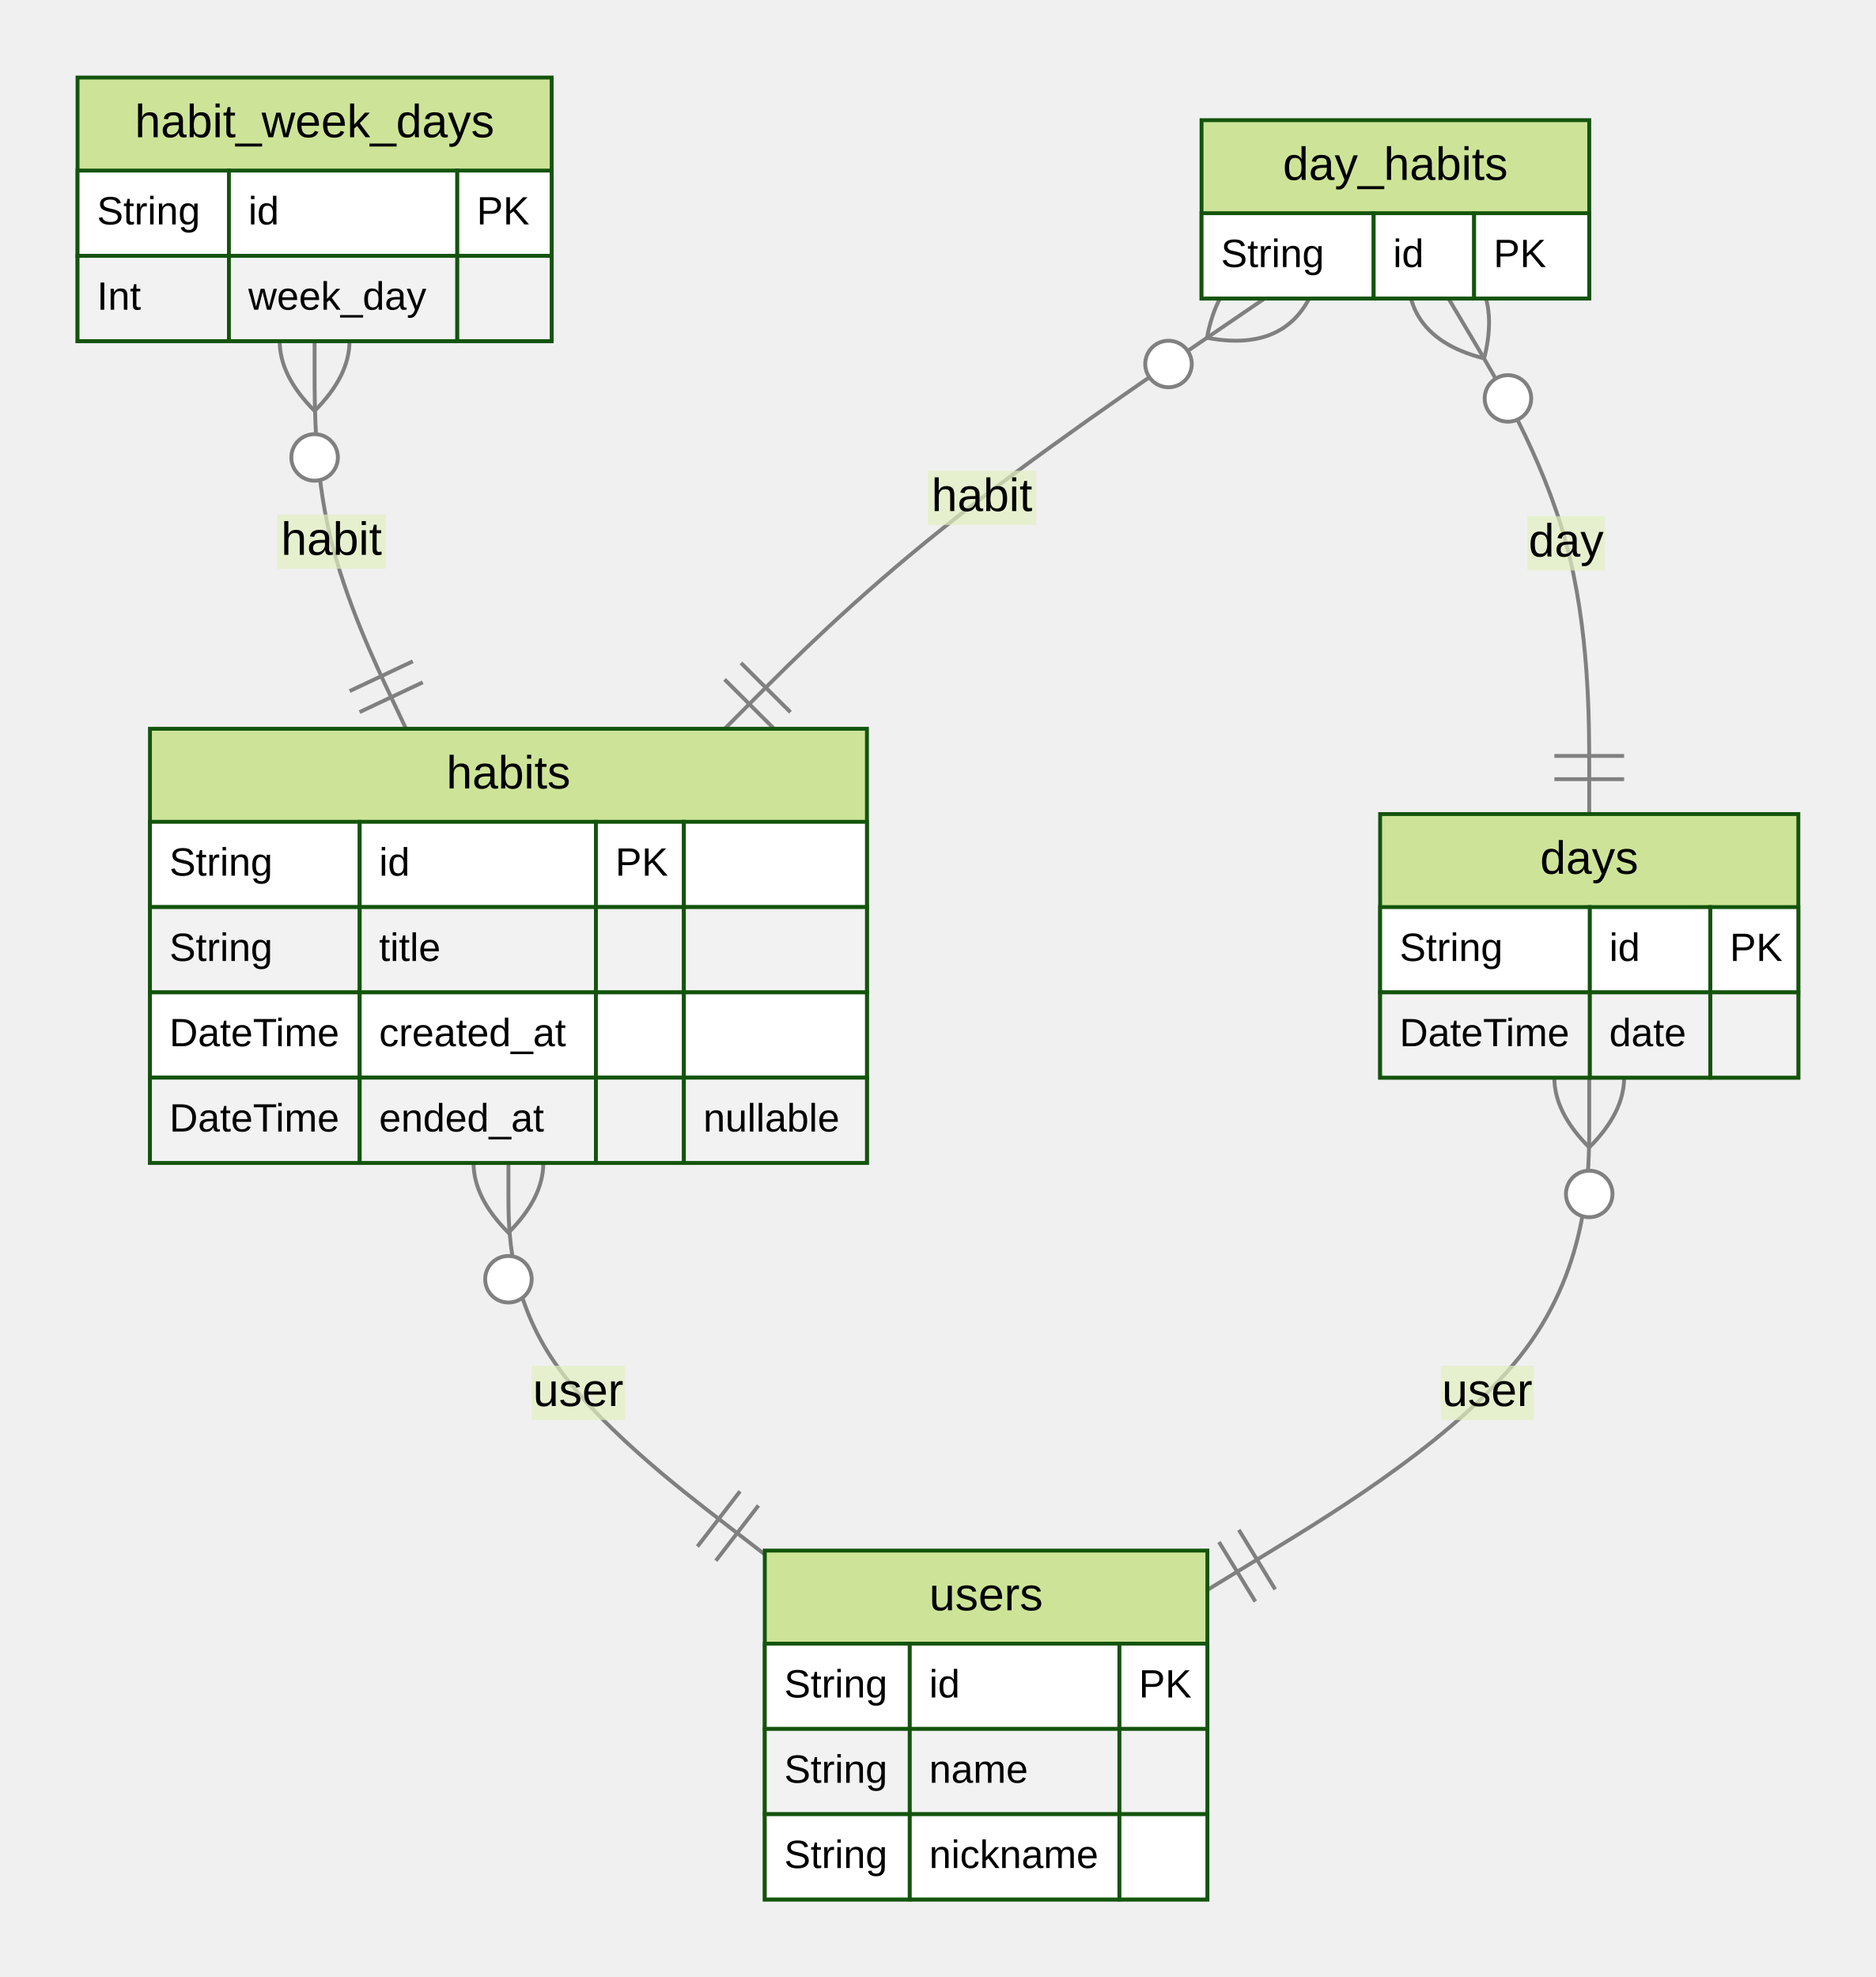
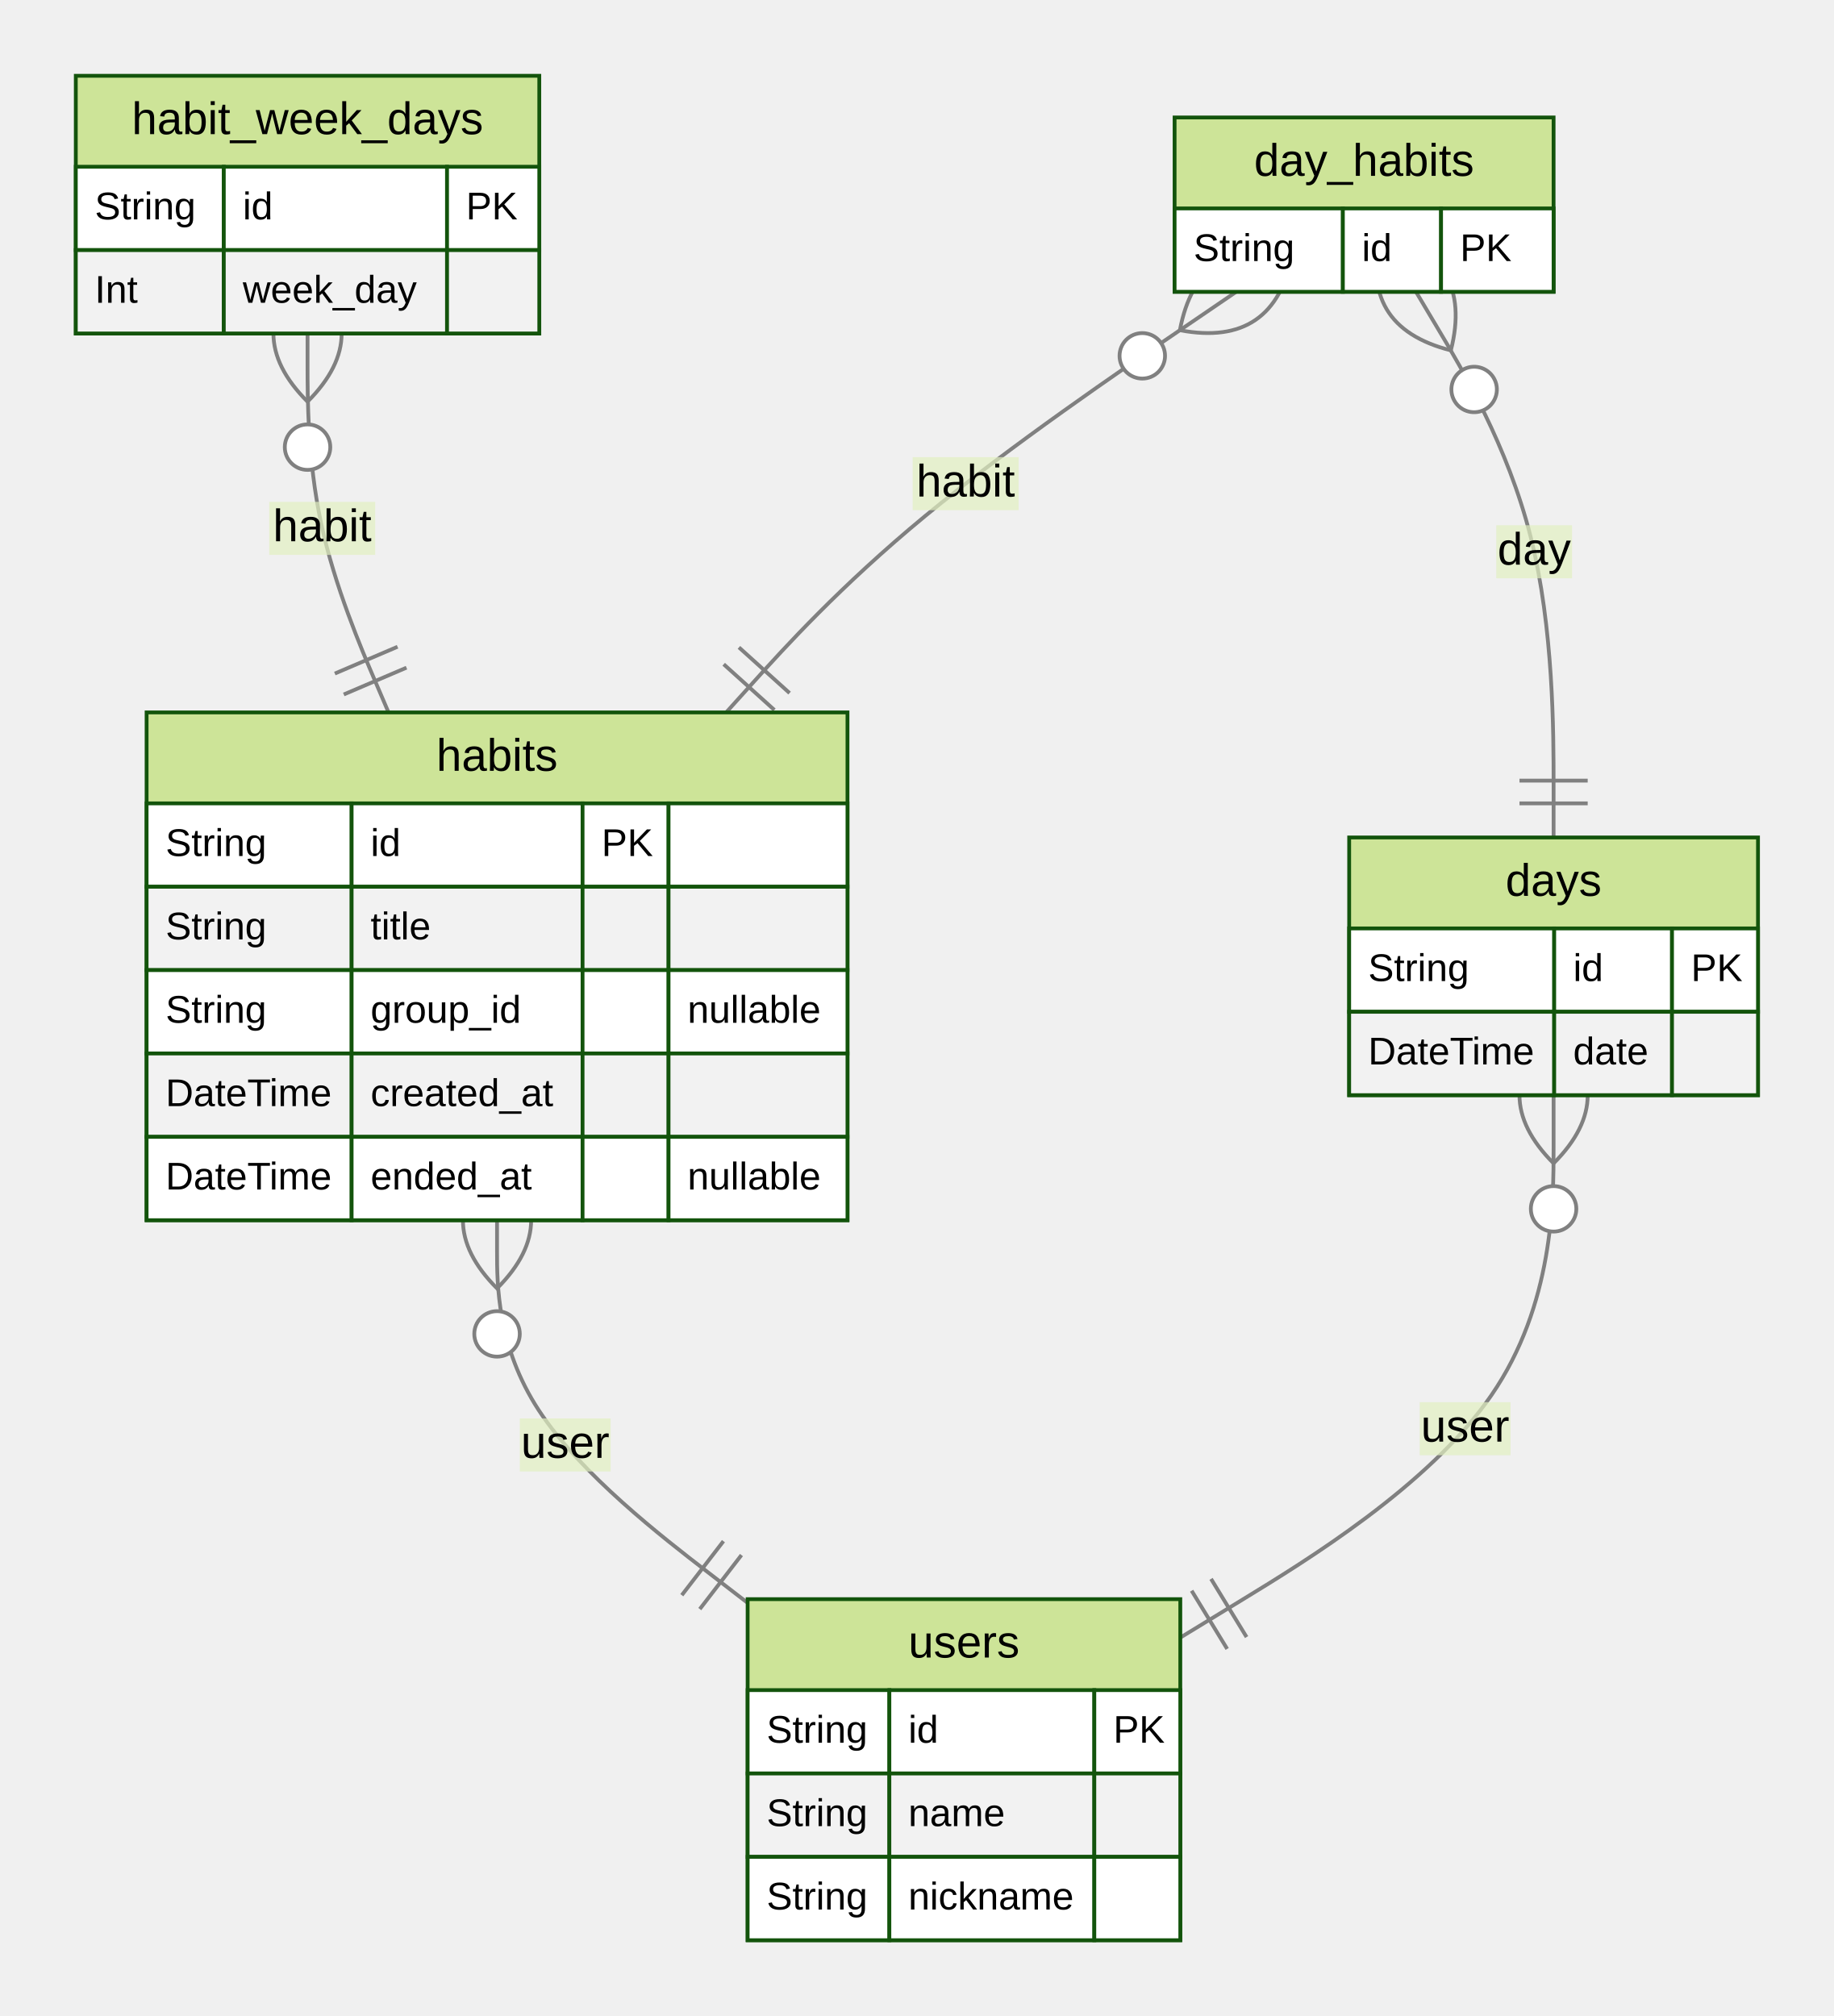
- <svg xmlns="http://www.w3.org/2000/svg" aria-roledescription="er" viewBox="0 0 483.854 510" style="max-width: 483.854px; background-color: white;" width="100%" id="mermaid-0">
+ <svg xmlns="http://www.w3.org/2000/svg" aria-roledescription="er" viewBox="0 0 483.854 532" style="max-width: 483.854px; background-color: white;" width="100%" id="mermaid-0">
  <style>#mermaid-0{font-family:"trebuchet ms",verdana,arial,sans-serif;font-size:16px;fill:#000000;}#mermaid-0 .error-icon{fill:#552222;}#mermaid-0 .error-text{fill:#552222;stroke:#552222;}#mermaid-0 .edge-thickness-normal{stroke-width:2px;}#mermaid-0 .edge-thickness-thick{stroke-width:3.5px;}#mermaid-0 .edge-pattern-solid{stroke-dasharray:0;}#mermaid-0 .edge-pattern-dashed{stroke-dasharray:3;}#mermaid-0 .edge-pattern-dotted{stroke-dasharray:2;}#mermaid-0 .marker{fill:#000000;stroke:#000000;}#mermaid-0 .marker.cross{stroke:#000000;}#mermaid-0 svg{font-family:"trebuchet ms",verdana,arial,sans-serif;font-size:16px;}#mermaid-0 .entityBox{fill:#cde498;stroke:#13540c;}#mermaid-0 .attributeBoxOdd{fill:#ffffff;stroke:#13540c;}#mermaid-0 .attributeBoxEven{fill:#f2f2f2;stroke:#13540c;}#mermaid-0 .relationshipLabelBox{fill:hsl(78.158, 58.462%, 84.51%);opacity:0.7;background-color:hsl(78.158, 58.462%, 84.51%);}#mermaid-0 .relationshipLabelBox rect{opacity:0.5;}#mermaid-0 .relationshipLine{stroke:#000000;}#mermaid-0 .entityTitleText{text-anchor:middle;font-size:18px;fill:#000000;}#mermaid-0 :root{--mermaid-font-family:"trebuchet ms",verdana,arial,sans-serif;}</style>
  <g />
  <defs>
    <marker orient="auto" markerHeight="18" markerWidth="18" refY="9" refX="0" id="ONLY_ONE_START">
      <path d="M9,0 L9,18 M15,0 L15,18" fill="none" stroke="gray" />
    </marker>
  </defs>
  <defs>
    <marker orient="auto" markerHeight="18" markerWidth="18" refY="9" refX="18" id="ONLY_ONE_END">
      <path d="M3,0 L3,18 M9,0 L9,18" fill="none" stroke="gray" />
    </marker>
  </defs>
  <defs>
    <marker orient="auto" markerHeight="18" markerWidth="30" refY="9" refX="0" id="ZERO_OR_ONE_START">
      <circle r="6" cy="9" cx="21" fill="white" stroke="gray" />
      <path d="M9,0 L9,18" fill="none" stroke="gray" />
    </marker>
  </defs>
  <defs>
    <marker orient="auto" markerHeight="18" markerWidth="30" refY="9" refX="30" id="ZERO_OR_ONE_END">
      <circle r="6" cy="9" cx="9" fill="white" stroke="gray" />
      <path d="M21,0 L21,18" fill="none" stroke="gray" />
    </marker>
  </defs>
  <defs>
    <marker orient="auto" markerHeight="36" markerWidth="45" refY="18" refX="18" id="ONE_OR_MORE_START">
      <path d="M0,18 Q 18,0 36,18 Q 18,36 0,18 M42,9 L42,27" fill="none" stroke="gray" />
    </marker>
  </defs>
  <defs>
    <marker orient="auto" markerHeight="36" markerWidth="45" refY="18" refX="27" id="ONE_OR_MORE_END">
      <path d="M3,9 L3,27 M9,18 Q27,0 45,18 Q27,36 9,18" fill="none" stroke="gray" />
    </marker>
  </defs>
  <defs>
    <marker orient="auto" markerHeight="36" markerWidth="57" refY="18" refX="18" id="ZERO_OR_MORE_START">
      <circle r="6" cy="18" cx="48" fill="white" stroke="gray" />
      <path d="M0,18 Q18,0 36,18 Q18,36 0,18" fill="none" stroke="gray" />
    </marker>
  </defs>
  <defs>
    <marker orient="auto" markerHeight="36" markerWidth="57" refY="18" refX="39" id="ZERO_OR_MORE_END">
      <circle r="6" cy="18" cx="9" fill="white" stroke="gray" />
      <path d="M21,18 Q39,0 57,18 Q39,36 21,18" fill="none" stroke="gray" />
    </marker>
  </defs>
-   <path style="stroke: gray; fill: none;" marker-start="url(#ZERO_OR_MORE_START)" marker-end="url(#ONLY_ONE_END)" d="M131.146,300L131.146,308.333C131.146,316.667,131.146,333.333,142.167,350.164C153.187,366.995,175.227,383.99,186.247,392.488L197.267,400.986" class="er relationshipLine" />
-   <path style="stroke: gray; fill: none;" marker-start="url(#ZERO_OR_MORE_START)" marker-end="url(#ONLY_ONE_END)" d="M81.146,88L81.146,96.333C81.146,104.667,81.146,121.333,85.077,138C89.008,154.667,96.87,171.333,100.801,179.667L104.731,188" class="er relationshipLine" />
-   <path style="stroke: gray; fill: none;" marker-start="url(#ZERO_OR_MORE_START)" marker-end="url(#ONLY_ONE_END)" d="M409.92,278L409.92,290C409.92,302,409.92,326,393.504,348.024C377.088,370.048,344.257,390.096,327.842,400.12L311.426,410.145" class="er relationshipLine" />
-   <path style="stroke: gray; fill: none;" marker-start="url(#ZERO_OR_MORE_START)" marker-end="url(#ONLY_ONE_END)" d="M373.61,77L379.662,87.167C385.713,97.333,397.816,117.667,403.868,139.833C409.92,162,409.92,186,409.92,198L409.92,210" class="er relationshipLine" />
-   <path style="stroke: gray; fill: none;" marker-start="url(#ZERO_OR_MORE_START)" marker-end="url(#ONLY_ONE_END)" d="M326.186,77L311.275,87.167C296.364,97.333,266.542,117.667,243.331,136.167C220.12,154.667,203.521,171.333,195.221,179.667L186.921,188" class="er relationshipLine" />
-   <g transform="translate(38.68121,188 )" id="entity-habits-3a429216-5648-478f-bdcf-f0be820882d3">
-     <rect height="112" width="184.931" y="0" x="0" class="er entityBox" />
-     <text style="dominant-baseline: middle; text-anchor: middle; font-size: 12px;" transform="translate(92.46528,12)" y="0" x="0" id="text-entity-habits-3a429216-5648-478f-bdcf-f0be820882d3" class="er entityLabel">habits</text>
+   <path style="stroke: gray; fill: none;" marker-start="url(#ZERO_OR_MORE_START)" marker-end="url(#ONLY_ONE_END)" d="M131.146,322L131.146,330.333C131.146,338.667,131.146,355.333,142.167,372.164C153.187,388.995,175.227,405.99,186.247,414.488L197.267,422.986" class="er relationshipLine" />
+   <path style="stroke: gray; fill: none;" marker-start="url(#ZERO_OR_MORE_START)" marker-end="url(#ONLY_ONE_END)" d="M81.146,88L81.146,96.333C81.146,104.667,81.146,121.333,84.708,138C88.269,154.667,95.391,171.333,98.953,179.667L102.514,188" class="er relationshipLine" />
+   <path style="stroke: gray; fill: none;" marker-start="url(#ZERO_OR_MORE_START)" marker-end="url(#ONLY_ONE_END)" d="M409.92,289L409.92,302.833C409.92,316.667,409.92,344.333,393.504,368.191C377.088,392.048,344.257,412.096,327.842,422.12L311.426,432.145" class="er relationshipLine" />
+   <path style="stroke: gray; fill: none;" marker-start="url(#ZERO_OR_MORE_START)" marker-end="url(#ONLY_ONE_END)" d="M373.61,77L379.662,87.167C385.713,97.333,397.816,117.667,403.868,141.667C409.92,165.667,409.92,193.333,409.92,207.167L409.92,221" class="er relationshipLine" />
+   <path style="stroke: gray; fill: none;" marker-start="url(#ZERO_OR_MORE_START)" marker-end="url(#ONLY_ONE_END)" d="M326.186,77L311.275,87.167C296.364,97.333,266.542,117.667,244.111,136.167C221.681,154.667,206.642,171.333,199.122,179.667L191.603,188" class="er relationshipLine" />
+   <g transform="translate(38.68121,188 )" id="entity-habits-7e81a615-5f3a-4791-a661-7e3a303503a3">
+     <rect height="134" width="184.931" y="0" x="0" class="er entityBox" />
+     <text style="dominant-baseline: middle; text-anchor: middle; font-size: 12px;" transform="translate(92.46528,12)" y="0" x="0" id="text-entity-habits-7e81a615-5f3a-4791-a661-7e3a303503a3" class="er entityLabel">habits</text>
    <rect height="22" width="54.096" y="24" x="0" class="er attributeBoxOdd" />
-     <text style="dominant-baseline: middle; font-size: 10.2px;" transform="translate(5,35)" y="0" x="0" id="text-entity-habits-3a429216-5648-478f-bdcf-f0be820882d3-attr-1-type" class="er entityLabel">String</text>
+     <text style="dominant-baseline: middle; font-size: 10.2px;" transform="translate(5,35)" y="0" x="0" id="text-entity-habits-7e81a615-5f3a-4791-a661-7e3a303503a3-attr-1-type" class="er entityLabel">String</text>
    <rect height="22" width="60.935" y="24" x="54.096" class="er attributeBoxOdd" />
-     <text style="dominant-baseline: middle; font-size: 10.2px;" transform="translate(59.09555,35)" y="0" x="0" id="text-entity-habits-3a429216-5648-478f-bdcf-f0be820882d3-attr-1-name" class="er entityLabel">id</text>
+     <text style="dominant-baseline: middle; font-size: 10.2px;" transform="translate(59.09555,35)" y="0" x="0" id="text-entity-habits-7e81a615-5f3a-4791-a661-7e3a303503a3-attr-1-name" class="er entityLabel">id</text>
    <rect height="22" width="22.688" y="24" x="115.03" class="er attributeBoxOdd" />
-     <text style="dominant-baseline: middle; font-size: 10.2px;" transform="translate(120.0303,35)" y="0" x="0" id="text-entity-habits-3a429216-5648-478f-bdcf-f0be820882d3-attr-1-key" class="er entityLabel">PK</text>
+     <text style="dominant-baseline: middle; font-size: 10.2px;" transform="translate(120.0303,35)" y="0" x="0" id="text-entity-habits-7e81a615-5f3a-4791-a661-7e3a303503a3-attr-1-key" class="er entityLabel">PK</text>
    <rect height="22" width="47.213" y="24" x="137.718" class="er attributeBoxOdd" />
-     <text style="dominant-baseline: middle; font-size: 10.2px;" transform="translate(142.718,35)" y="0" x="0" id="text-entity-habits-3a429216-5648-478f-bdcf-f0be820882d3-attr-1-comment" class="er entityLabel" />
+     <text style="dominant-baseline: middle; font-size: 10.2px;" transform="translate(142.718,35)" y="0" x="0" id="text-entity-habits-7e81a615-5f3a-4791-a661-7e3a303503a3-attr-1-comment" class="er entityLabel" />
    <rect height="22" width="54.096" y="46" x="0" class="er attributeBoxEven" />
-     <text style="dominant-baseline: middle; font-size: 10.2px;" transform="translate(5,57)" y="0" x="0" id="text-entity-habits-3a429216-5648-478f-bdcf-f0be820882d3-attr-2-type" class="er entityLabel">String</text>
+     <text style="dominant-baseline: middle; font-size: 10.2px;" transform="translate(5,57)" y="0" x="0" id="text-entity-habits-7e81a615-5f3a-4791-a661-7e3a303503a3-attr-2-type" class="er entityLabel">String</text>
    <rect height="22" width="60.935" y="46" x="54.096" class="er attributeBoxEven" />
-     <text style="dominant-baseline: middle; font-size: 10.2px;" transform="translate(59.09555,57)" y="0" x="0" id="text-entity-habits-3a429216-5648-478f-bdcf-f0be820882d3-attr-2-name" class="er entityLabel">title</text>
+     <text style="dominant-baseline: middle; font-size: 10.2px;" transform="translate(59.09555,57)" y="0" x="0" id="text-entity-habits-7e81a615-5f3a-4791-a661-7e3a303503a3-attr-2-name" class="er entityLabel">title</text>
    <rect height="22" width="22.688" y="46" x="115.03" class="er attributeBoxEven" />
-     <text style="dominant-baseline: middle; font-size: 10.2px;" transform="translate(120.0303,57)" y="0" x="0" id="text-entity-habits-3a429216-5648-478f-bdcf-f0be820882d3-attr-2-key" class="er entityLabel" />
+     <text style="dominant-baseline: middle; font-size: 10.2px;" transform="translate(120.0303,57)" y="0" x="0" id="text-entity-habits-7e81a615-5f3a-4791-a661-7e3a303503a3-attr-2-key" class="er entityLabel" />
    <rect height="22" width="47.213" y="46" x="137.718" class="er attributeBoxEven" />
-     <text style="dominant-baseline: middle; font-size: 10.2px;" transform="translate(142.718,57)" y="0" x="0" id="text-entity-habits-3a429216-5648-478f-bdcf-f0be820882d3-attr-2-comment" class="er entityLabel" />
+     <text style="dominant-baseline: middle; font-size: 10.2px;" transform="translate(142.718,57)" y="0" x="0" id="text-entity-habits-7e81a615-5f3a-4791-a661-7e3a303503a3-attr-2-comment" class="er entityLabel" />
    <rect height="22" width="54.096" y="68" x="0" class="er attributeBoxOdd" />
-     <text style="dominant-baseline: middle; font-size: 10.2px;" transform="translate(5,79)" y="0" x="0" id="text-entity-habits-3a429216-5648-478f-bdcf-f0be820882d3-attr-3-type" class="er entityLabel">DateTime</text>
+     <text style="dominant-baseline: middle; font-size: 10.2px;" transform="translate(5,79)" y="0" x="0" id="text-entity-habits-7e81a615-5f3a-4791-a661-7e3a303503a3-attr-3-type" class="er entityLabel">String</text>
    <rect height="22" width="60.935" y="68" x="54.096" class="er attributeBoxOdd" />
-     <text style="dominant-baseline: middle; font-size: 10.2px;" transform="translate(59.09555,79)" y="0" x="0" id="text-entity-habits-3a429216-5648-478f-bdcf-f0be820882d3-attr-3-name" class="er entityLabel">created_at</text>
+     <text style="dominant-baseline: middle; font-size: 10.2px;" transform="translate(59.09555,79)" y="0" x="0" id="text-entity-habits-7e81a615-5f3a-4791-a661-7e3a303503a3-attr-3-name" class="er entityLabel">group_id</text>
    <rect height="22" width="22.688" y="68" x="115.03" class="er attributeBoxOdd" />
-     <text style="dominant-baseline: middle; font-size: 10.2px;" transform="translate(120.0303,79)" y="0" x="0" id="text-entity-habits-3a429216-5648-478f-bdcf-f0be820882d3-attr-3-key" class="er entityLabel" />
+     <text style="dominant-baseline: middle; font-size: 10.2px;" transform="translate(120.0303,79)" y="0" x="0" id="text-entity-habits-7e81a615-5f3a-4791-a661-7e3a303503a3-attr-3-key" class="er entityLabel" />
    <rect height="22" width="47.213" y="68" x="137.718" class="er attributeBoxOdd" />
-     <text style="dominant-baseline: middle; font-size: 10.2px;" transform="translate(142.718,79)" y="0" x="0" id="text-entity-habits-3a429216-5648-478f-bdcf-f0be820882d3-attr-3-comment" class="er entityLabel" />
+     <text style="dominant-baseline: middle; font-size: 10.2px;" transform="translate(142.718,79)" y="0" x="0" id="text-entity-habits-7e81a615-5f3a-4791-a661-7e3a303503a3-attr-3-comment" class="er entityLabel">nullable</text>
    <rect height="22" width="54.096" y="90" x="0" class="er attributeBoxEven" />
-     <text style="dominant-baseline: middle; font-size: 10.2px;" transform="translate(5,101)" y="0" x="0" id="text-entity-habits-3a429216-5648-478f-bdcf-f0be820882d3-attr-4-type" class="er entityLabel">DateTime</text>
+     <text style="dominant-baseline: middle; font-size: 10.2px;" transform="translate(5,101)" y="0" x="0" id="text-entity-habits-7e81a615-5f3a-4791-a661-7e3a303503a3-attr-4-type" class="er entityLabel">DateTime</text>
    <rect height="22" width="60.935" y="90" x="54.096" class="er attributeBoxEven" />
-     <text style="dominant-baseline: middle; font-size: 10.2px;" transform="translate(59.09555,101)" y="0" x="0" id="text-entity-habits-3a429216-5648-478f-bdcf-f0be820882d3-attr-4-name" class="er entityLabel">ended_at</text>
+     <text style="dominant-baseline: middle; font-size: 10.2px;" transform="translate(59.09555,101)" y="0" x="0" id="text-entity-habits-7e81a615-5f3a-4791-a661-7e3a303503a3-attr-4-name" class="er entityLabel">created_at</text>
    <rect height="22" width="22.688" y="90" x="115.03" class="er attributeBoxEven" />
-     <text style="dominant-baseline: middle; font-size: 10.2px;" transform="translate(120.0303,101)" y="0" x="0" id="text-entity-habits-3a429216-5648-478f-bdcf-f0be820882d3-attr-4-key" class="er entityLabel" />
+     <text style="dominant-baseline: middle; font-size: 10.2px;" transform="translate(120.0303,101)" y="0" x="0" id="text-entity-habits-7e81a615-5f3a-4791-a661-7e3a303503a3-attr-4-key" class="er entityLabel" />
    <rect height="22" width="47.213" y="90" x="137.718" class="er attributeBoxEven" />
-     <text style="dominant-baseline: middle; font-size: 10.2px;" transform="translate(142.718,101)" y="0" x="0" id="text-entity-habits-3a429216-5648-478f-bdcf-f0be820882d3-attr-4-comment" class="er entityLabel">nullable</text>
+     <text style="dominant-baseline: middle; font-size: 10.2px;" transform="translate(142.718,101)" y="0" x="0" id="text-entity-habits-7e81a615-5f3a-4791-a661-7e3a303503a3-attr-4-comment" class="er entityLabel" />
+     <rect height="22" width="54.096" y="112" x="0" class="er attributeBoxOdd" />
+     <text style="dominant-baseline: middle; font-size: 10.2px;" transform="translate(5,123)" y="0" x="0" id="text-entity-habits-7e81a615-5f3a-4791-a661-7e3a303503a3-attr-5-type" class="er entityLabel">DateTime</text>
+     <rect height="22" width="60.935" y="112" x="54.096" class="er attributeBoxOdd" />
+     <text style="dominant-baseline: middle; font-size: 10.2px;" transform="translate(59.09555,123)" y="0" x="0" id="text-entity-habits-7e81a615-5f3a-4791-a661-7e3a303503a3-attr-5-name" class="er entityLabel">ended_at</text>
+     <rect height="22" width="22.688" y="112" x="115.03" class="er attributeBoxOdd" />
+     <text style="dominant-baseline: middle; font-size: 10.2px;" transform="translate(120.0303,123)" y="0" x="0" id="text-entity-habits-7e81a615-5f3a-4791-a661-7e3a303503a3-attr-5-key" class="er entityLabel" />
+     <rect height="22" width="47.213" y="112" x="137.718" class="er attributeBoxOdd" />
+     <text style="dominant-baseline: middle; font-size: 10.2px;" transform="translate(142.718,123)" y="0" x="0" id="text-entity-habits-7e81a615-5f3a-4791-a661-7e3a303503a3-attr-5-comment" class="er entityLabel">nullable</text>
  </g>
-   <g transform="translate(20,20 )" id="entity-habitweekdays-3c462037-e10d-4cfa-876e-e5ce6cf3da29">
+   <g transform="translate(20,20 )" id="entity-habitweekdays-d70b5e00-56a3-4bd0-bdef-a56a7fa9dfc0">
    <rect height="68" width="122.293" y="0" x="0" class="er entityBox" />
-     <text style="dominant-baseline: middle; text-anchor: middle; font-size: 12px;" transform="translate(61.14648,12)" y="0" x="0" id="text-entity-habitweekdays-3c462037-e10d-4cfa-876e-e5ce6cf3da29" class="er entityLabel">habit_week_days</text>
+     <text style="dominant-baseline: middle; text-anchor: middle; font-size: 12px;" transform="translate(61.14648,12)" y="0" x="0" id="text-entity-habitweekdays-d70b5e00-56a3-4bd0-bdef-a56a7fa9dfc0" class="er entityLabel">habit_week_days</text>
    <rect height="22" width="39.048" y="24" x="0" class="er attributeBoxOdd" />
-     <text style="dominant-baseline: middle; font-size: 10.2px;" transform="translate(5,35)" y="0" x="0" id="text-entity-habitweekdays-3c462037-e10d-4cfa-876e-e5ce6cf3da29-attr-1-type" class="er entityLabel">String</text>
+     <text style="dominant-baseline: middle; font-size: 10.2px;" transform="translate(5,35)" y="0" x="0" id="text-entity-habitweekdays-d70b5e00-56a3-4bd0-bdef-a56a7fa9dfc0-attr-1-type" class="er entityLabel">String</text>
    <rect height="22" width="58.904" y="24" x="39.048" class="er attributeBoxOdd" />
-     <text style="dominant-baseline: middle; font-size: 10.2px;" transform="translate(44.04844,35)" y="0" x="0" id="text-entity-habitweekdays-3c462037-e10d-4cfa-876e-e5ce6cf3da29-attr-1-name" class="er entityLabel">id</text>
+     <text style="dominant-baseline: middle; font-size: 10.2px;" transform="translate(44.04844,35)" y="0" x="0" id="text-entity-habitweekdays-d70b5e00-56a3-4bd0-bdef-a56a7fa9dfc0-attr-1-name" class="er entityLabel">id</text>
    <rect height="22" width="24.34" y="24" x="97.953" class="er attributeBoxOdd" />
-     <text style="dominant-baseline: middle; font-size: 10.2px;" transform="translate(102.9529,35)" y="0" x="0" id="text-entity-habitweekdays-3c462037-e10d-4cfa-876e-e5ce6cf3da29-attr-1-key" class="er entityLabel">PK</text>
+     <text style="dominant-baseline: middle; font-size: 10.2px;" transform="translate(102.9529,35)" y="0" x="0" id="text-entity-habitweekdays-d70b5e00-56a3-4bd0-bdef-a56a7fa9dfc0-attr-1-key" class="er entityLabel">PK</text>
    <rect height="22" width="39.048" y="46" x="0" class="er attributeBoxEven" />
-     <text style="dominant-baseline: middle; font-size: 10.2px;" transform="translate(5,57)" y="0" x="0" id="text-entity-habitweekdays-3c462037-e10d-4cfa-876e-e5ce6cf3da29-attr-2-type" class="er entityLabel">Int</text>
+     <text style="dominant-baseline: middle; font-size: 10.2px;" transform="translate(5,57)" y="0" x="0" id="text-entity-habitweekdays-d70b5e00-56a3-4bd0-bdef-a56a7fa9dfc0-attr-2-type" class="er entityLabel">Int</text>
    <rect height="22" width="58.904" y="46" x="39.048" class="er attributeBoxEven" />
-     <text style="dominant-baseline: middle; font-size: 10.2px;" transform="translate(44.04844,57)" y="0" x="0" id="text-entity-habitweekdays-3c462037-e10d-4cfa-876e-e5ce6cf3da29-attr-2-name" class="er entityLabel">week_day</text>
+     <text style="dominant-baseline: middle; font-size: 10.2px;" transform="translate(44.04844,57)" y="0" x="0" id="text-entity-habitweekdays-d70b5e00-56a3-4bd0-bdef-a56a7fa9dfc0-attr-2-name" class="er entityLabel">week_day</text>
    <rect height="22" width="24.34" y="46" x="97.953" class="er attributeBoxEven" />
-     <text style="dominant-baseline: middle; font-size: 10.2px;" transform="translate(102.9529,57)" y="0" x="0" id="text-entity-habitweekdays-3c462037-e10d-4cfa-876e-e5ce6cf3da29-attr-2-key" class="er entityLabel" />
+     <text style="dominant-baseline: middle; font-size: 10.2px;" transform="translate(102.9529,57)" y="0" x="0" id="text-entity-habitweekdays-d70b5e00-56a3-4bd0-bdef-a56a7fa9dfc0-attr-2-key" class="er entityLabel" />
  </g>
-   <g transform="translate(355.9851,210 )" id="entity-days-53620480-8efa-42ae-a08d-f1c69e33bd41">
+   <g transform="translate(355.9851,221 )" id="entity-days-4678a44a-d51e-4858-a149-7cd6eaa0061d">
    <rect height="68" width="107.869" y="0" x="0" class="er entityBox" />
-     <text style="dominant-baseline: middle; text-anchor: middle; font-size: 12px;" transform="translate(53.93452,12)" y="0" x="0" id="text-entity-days-53620480-8efa-42ae-a08d-f1c69e33bd41" class="er entityLabel">days</text>
+     <text style="dominant-baseline: middle; text-anchor: middle; font-size: 12px;" transform="translate(53.93452,12)" y="0" x="0" id="text-entity-days-4678a44a-d51e-4858-a149-7cd6eaa0061d" class="er entityLabel">days</text>
    <rect height="22" width="54.096" y="24" x="0" class="er attributeBoxOdd" />
-     <text style="dominant-baseline: middle; font-size: 10.2px;" transform="translate(5,35)" y="0" x="0" id="text-entity-days-53620480-8efa-42ae-a08d-f1c69e33bd41-attr-1-type" class="er entityLabel">String</text>
+     <text style="dominant-baseline: middle; font-size: 10.2px;" transform="translate(5,35)" y="0" x="0" id="text-entity-days-4678a44a-d51e-4858-a149-7cd6eaa0061d-attr-1-type" class="er entityLabel">String</text>
    <rect height="22" width="31.086" y="24" x="54.096" class="er attributeBoxOdd" />
-     <text style="dominant-baseline: middle; font-size: 10.2px;" transform="translate(59.09555,35)" y="0" x="0" id="text-entity-days-53620480-8efa-42ae-a08d-f1c69e33bd41-attr-1-name" class="er entityLabel">id</text>
+     <text style="dominant-baseline: middle; font-size: 10.2px;" transform="translate(59.09555,35)" y="0" x="0" id="text-entity-days-4678a44a-d51e-4858-a149-7cd6eaa0061d-attr-1-name" class="er entityLabel">id</text>
    <rect height="22" width="22.688" y="24" x="85.181" class="er attributeBoxOdd" />
-     <text style="dominant-baseline: middle; font-size: 10.2px;" transform="translate(90.18137,35)" y="0" x="0" id="text-entity-days-53620480-8efa-42ae-a08d-f1c69e33bd41-attr-1-key" class="er entityLabel">PK</text>
+     <text style="dominant-baseline: middle; font-size: 10.2px;" transform="translate(90.18137,35)" y="0" x="0" id="text-entity-days-4678a44a-d51e-4858-a149-7cd6eaa0061d-attr-1-key" class="er entityLabel">PK</text>
    <rect height="22" width="54.096" y="46" x="0" class="er attributeBoxEven" />
-     <text style="dominant-baseline: middle; font-size: 10.2px;" transform="translate(5,57)" y="0" x="0" id="text-entity-days-53620480-8efa-42ae-a08d-f1c69e33bd41-attr-2-type" class="er entityLabel">DateTime</text>
+     <text style="dominant-baseline: middle; font-size: 10.2px;" transform="translate(5,57)" y="0" x="0" id="text-entity-days-4678a44a-d51e-4858-a149-7cd6eaa0061d-attr-2-type" class="er entityLabel">DateTime</text>
    <rect height="22" width="31.086" y="46" x="54.096" class="er attributeBoxEven" />
-     <text style="dominant-baseline: middle; font-size: 10.2px;" transform="translate(59.09555,57)" y="0" x="0" id="text-entity-days-53620480-8efa-42ae-a08d-f1c69e33bd41-attr-2-name" class="er entityLabel">date</text>
+     <text style="dominant-baseline: middle; font-size: 10.2px;" transform="translate(59.09555,57)" y="0" x="0" id="text-entity-days-4678a44a-d51e-4858-a149-7cd6eaa0061d-attr-2-name" class="er entityLabel">date</text>
    <rect height="22" width="22.688" y="46" x="85.181" class="er attributeBoxEven" />
-     <text style="dominant-baseline: middle; font-size: 10.2px;" transform="translate(90.18137,57)" y="0" x="0" id="text-entity-days-53620480-8efa-42ae-a08d-f1c69e33bd41-attr-2-key" class="er entityLabel" />
+     <text style="dominant-baseline: middle; font-size: 10.2px;" transform="translate(90.18137,57)" y="0" x="0" id="text-entity-days-4678a44a-d51e-4858-a149-7cd6eaa0061d-attr-2-key" class="er entityLabel" />
  </g>
-   <g transform="translate(309.9196,31 )" id="entity-dayhabits-d6d472d6-eb20-4680-b039-cd55f866621f">
+   <g transform="translate(309.9196,31 )" id="entity-dayhabits-665a3c5a-d422-4944-b181-534a6aed900c">
    <rect height="46" width="100" y="0" x="0" class="er entityBox" />
-     <text style="dominant-baseline: middle; text-anchor: middle; font-size: 12px;" transform="translate(50,12)" y="0" x="0" id="text-entity-dayhabits-d6d472d6-eb20-4680-b039-cd55f866621f" class="er entityLabel">day_habits</text>
+     <text style="dominant-baseline: middle; text-anchor: middle; font-size: 12px;" transform="translate(50,12)" y="0" x="0" id="text-entity-dayhabits-665a3c5a-d422-4944-b181-534a6aed900c" class="er entityLabel">day_habits</text>
    <rect height="22" width="44.399" y="24" x="0" class="er attributeBoxOdd" />
-     <text style="dominant-baseline: middle; font-size: 10.2px;" transform="translate(5,35)" y="0" x="0" id="text-entity-dayhabits-d6d472d6-eb20-4680-b039-cd55f866621f-attr-1-type" class="er entityLabel">String</text>
+     <text style="dominant-baseline: middle; font-size: 10.2px;" transform="translate(5,35)" y="0" x="0" id="text-entity-dayhabits-665a3c5a-d422-4944-b181-534a6aed900c-attr-1-type" class="er entityLabel">String</text>
    <rect height="22" width="25.911" y="24" x="44.399" class="er attributeBoxOdd" />
-     <text style="dominant-baseline: middle; font-size: 10.2px;" transform="translate(49.39862,35)" y="0" x="0" id="text-entity-dayhabits-d6d472d6-eb20-4680-b039-cd55f866621f-attr-1-name" class="er entityLabel">id</text>
+     <text style="dominant-baseline: middle; font-size: 10.2px;" transform="translate(49.39862,35)" y="0" x="0" id="text-entity-dayhabits-665a3c5a-d422-4944-b181-534a6aed900c-attr-1-name" class="er entityLabel">id</text>
    <rect height="22" width="29.69" y="24" x="70.31" class="er attributeBoxOdd" />
-     <text style="dominant-baseline: middle; font-size: 10.2px;" transform="translate(75.30976,35)" y="0" x="0" id="text-entity-dayhabits-d6d472d6-eb20-4680-b039-cd55f866621f-attr-1-key" class="er entityLabel">PK</text>
+     <text style="dominant-baseline: middle; font-size: 10.2px;" transform="translate(75.30976,35)" y="0" x="0" id="text-entity-dayhabits-665a3c5a-d422-4944-b181-534a6aed900c-attr-1-key" class="er entityLabel">PK</text>
  </g>
-   <g transform="translate(197.2667,400 )" id="entity-users-71e86acd-e19a-41d4-9391-35d3f930dccc">
+   <g transform="translate(197.2667,422 )" id="entity-users-ebd23f72-ce85-4bb0-a823-9a3365091ae7">
    <rect height="90" width="114.159" y="0" x="0" class="er entityBox" />
-     <text style="dominant-baseline: middle; text-anchor: middle; font-size: 12px;" transform="translate(57.07969,12)" y="0" x="0" id="text-entity-users-71e86acd-e19a-41d4-9391-35d3f930dccc" class="er entityLabel">users</text>
+     <text style="dominant-baseline: middle; text-anchor: middle; font-size: 12px;" transform="translate(57.07969,12)" y="0" x="0" id="text-entity-users-ebd23f72-ce85-4bb0-a823-9a3365091ae7" class="er entityLabel">users</text>
    <rect height="22" width="37.396" y="24" x="0" class="er attributeBoxOdd" />
-     <text style="dominant-baseline: middle; font-size: 10.2px;" transform="translate(5,35)" y="0" x="0" id="text-entity-users-71e86acd-e19a-41d4-9391-35d3f930dccc-attr-1-type" class="er entityLabel">String</text>
+     <text style="dominant-baseline: middle; font-size: 10.2px;" transform="translate(5,35)" y="0" x="0" id="text-entity-users-ebd23f72-ce85-4bb0-a823-9a3365091ae7-attr-1-type" class="er entityLabel">String</text>
    <rect height="22" width="54.076" y="24" x="37.396" class="er attributeBoxOdd" />
-     <text style="dominant-baseline: middle; font-size: 10.2px;" transform="translate(42.39606,35)" y="0" x="0" id="text-entity-users-71e86acd-e19a-41d4-9391-35d3f930dccc-attr-1-name" class="er entityLabel">id</text>
+     <text style="dominant-baseline: middle; font-size: 10.2px;" transform="translate(42.39606,35)" y="0" x="0" id="text-entity-users-ebd23f72-ce85-4bb0-a823-9a3365091ae7-attr-1-name" class="er entityLabel">id</text>
    <rect height="22" width="22.688" y="24" x="91.472" class="er attributeBoxOdd" />
-     <text style="dominant-baseline: middle; font-size: 10.2px;" transform="translate(96.47169,35)" y="0" x="0" id="text-entity-users-71e86acd-e19a-41d4-9391-35d3f930dccc-attr-1-key" class="er entityLabel">PK</text>
+     <text style="dominant-baseline: middle; font-size: 10.2px;" transform="translate(96.47169,35)" y="0" x="0" id="text-entity-users-ebd23f72-ce85-4bb0-a823-9a3365091ae7-attr-1-key" class="er entityLabel">PK</text>
    <rect height="22" width="37.396" y="46" x="0" class="er attributeBoxEven" />
-     <text style="dominant-baseline: middle; font-size: 10.2px;" transform="translate(5,57)" y="0" x="0" id="text-entity-users-71e86acd-e19a-41d4-9391-35d3f930dccc-attr-2-type" class="er entityLabel">String</text>
+     <text style="dominant-baseline: middle; font-size: 10.2px;" transform="translate(5,57)" y="0" x="0" id="text-entity-users-ebd23f72-ce85-4bb0-a823-9a3365091ae7-attr-2-type" class="er entityLabel">String</text>
    <rect height="22" width="54.076" y="46" x="37.396" class="er attributeBoxEven" />
-     <text style="dominant-baseline: middle; font-size: 10.2px;" transform="translate(42.39606,57)" y="0" x="0" id="text-entity-users-71e86acd-e19a-41d4-9391-35d3f930dccc-attr-2-name" class="er entityLabel">name</text>
+     <text style="dominant-baseline: middle; font-size: 10.2px;" transform="translate(42.39606,57)" y="0" x="0" id="text-entity-users-ebd23f72-ce85-4bb0-a823-9a3365091ae7-attr-2-name" class="er entityLabel">name</text>
    <rect height="22" width="22.688" y="46" x="91.472" class="er attributeBoxEven" />
-     <text style="dominant-baseline: middle; font-size: 10.2px;" transform="translate(96.47169,57)" y="0" x="0" id="text-entity-users-71e86acd-e19a-41d4-9391-35d3f930dccc-attr-2-key" class="er entityLabel" />
+     <text style="dominant-baseline: middle; font-size: 10.2px;" transform="translate(96.47169,57)" y="0" x="0" id="text-entity-users-ebd23f72-ce85-4bb0-a823-9a3365091ae7-attr-2-key" class="er entityLabel" />
    <rect height="22" width="37.396" y="68" x="0" class="er attributeBoxOdd" />
-     <text style="dominant-baseline: middle; font-size: 10.2px;" transform="translate(5,79)" y="0" x="0" id="text-entity-users-71e86acd-e19a-41d4-9391-35d3f930dccc-attr-3-type" class="er entityLabel">String</text>
+     <text style="dominant-baseline: middle; font-size: 10.2px;" transform="translate(5,79)" y="0" x="0" id="text-entity-users-ebd23f72-ce85-4bb0-a823-9a3365091ae7-attr-3-type" class="er entityLabel">String</text>
    <rect height="22" width="54.076" y="68" x="37.396" class="er attributeBoxOdd" />
-     <text style="dominant-baseline: middle; font-size: 10.2px;" transform="translate(42.39606,79)" y="0" x="0" id="text-entity-users-71e86acd-e19a-41d4-9391-35d3f930dccc-attr-3-name" class="er entityLabel">nickname</text>
+     <text style="dominant-baseline: middle; font-size: 10.2px;" transform="translate(42.39606,79)" y="0" x="0" id="text-entity-users-ebd23f72-ce85-4bb0-a823-9a3365091ae7-attr-3-name" class="er entityLabel">nickname</text>
    <rect height="22" width="22.688" y="68" x="91.472" class="er attributeBoxOdd" />
-     <text style="dominant-baseline: middle; font-size: 10.2px;" transform="translate(96.47169,79)" y="0" x="0" id="text-entity-users-71e86acd-e19a-41d4-9391-35d3f930dccc-attr-3-key" class="er entityLabel" />
+     <text style="dominant-baseline: middle; font-size: 10.2px;" transform="translate(96.47169,79)" y="0" x="0" id="text-entity-users-ebd23f72-ce85-4bb0-a823-9a3365091ae7-attr-3-key" class="er entityLabel" />
  </g>
-   <rect height="14" width="23.959" y="352.308" x="137.158" class="er relationshipLabelBox" />
-   <text style="text-anchor: middle; dominant-baseline: middle; font-size: 12px;" y="359.308" x="149.137" id="rel1" class="er relationshipLabel">user</text>
-   <rect height="14" width="27.969" y="132.723" x="71.513" class="er relationshipLabelBox" />
-   <text style="text-anchor: middle; dominant-baseline: middle; font-size: 12px;" y="139.723" x="85.498" id="rel2" class="er relationshipLabel">habit</text>
-   <rect height="14" width="23.959" y="352.312" x="371.623" class="er relationshipLabelBox" />
-   <text style="text-anchor: middle; dominant-baseline: middle; font-size: 12px;" y="359.312" x="383.603" id="rel3" class="er relationshipLabel">user</text>
-   <rect height="14" width="19.99" y="133.162" x="393.962" class="er relationshipLabelBox" />
-   <text style="text-anchor: middle; dominant-baseline: middle; font-size: 12px;" y="140.162" x="403.957" id="rel4" class="er relationshipLabel">day</text>
-   <rect height="14" width="27.969" y="121.434" x="239.279" class="er relationshipLabelBox" />
-   <text style="text-anchor: middle; dominant-baseline: middle; font-size: 12px;" y="128.434" x="253.263" id="rel5" class="er relationshipLabel">habit</text>
+   <rect height="14" width="23.959" y="374.308" x="137.158" class="er relationshipLabelBox" />
+   <text style="text-anchor: middle; dominant-baseline: middle; font-size: 12px;" y="381.308" x="149.137" id="rel1" class="er relationshipLabel">user</text>
+   <rect height="14" width="27.969" y="132.433" x="71.038" class="er relationshipLabelBox" />
+   <text style="text-anchor: middle; dominant-baseline: middle; font-size: 12px;" y="139.433" x="85.023" id="rel2" class="er relationshipLabel">habit</text>
+   <rect height="14" width="23.959" y="370.02" x="374.599" class="er relationshipLabelBox" />
+   <text style="text-anchor: middle; dominant-baseline: middle; font-size: 12px;" y="377.02" x="386.578" id="rel3" class="er relationshipLabel">user</text>
+   <rect height="14" width="19.99" y="138.604" x="394.806" class="er relationshipLabelBox" />
+   <text style="text-anchor: middle; dominant-baseline: middle; font-size: 12px;" y="145.604" x="404.801" id="rel4" class="er relationshipLabel">day</text>
+   <rect height="14" width="27.969" y="120.631" x="240.809" class="er relationshipLabelBox" />
+   <text style="text-anchor: middle; dominant-baseline: middle; font-size: 12px;" y="127.631" x="254.793" id="rel5" class="er relationshipLabel">habit</text>
</svg>
